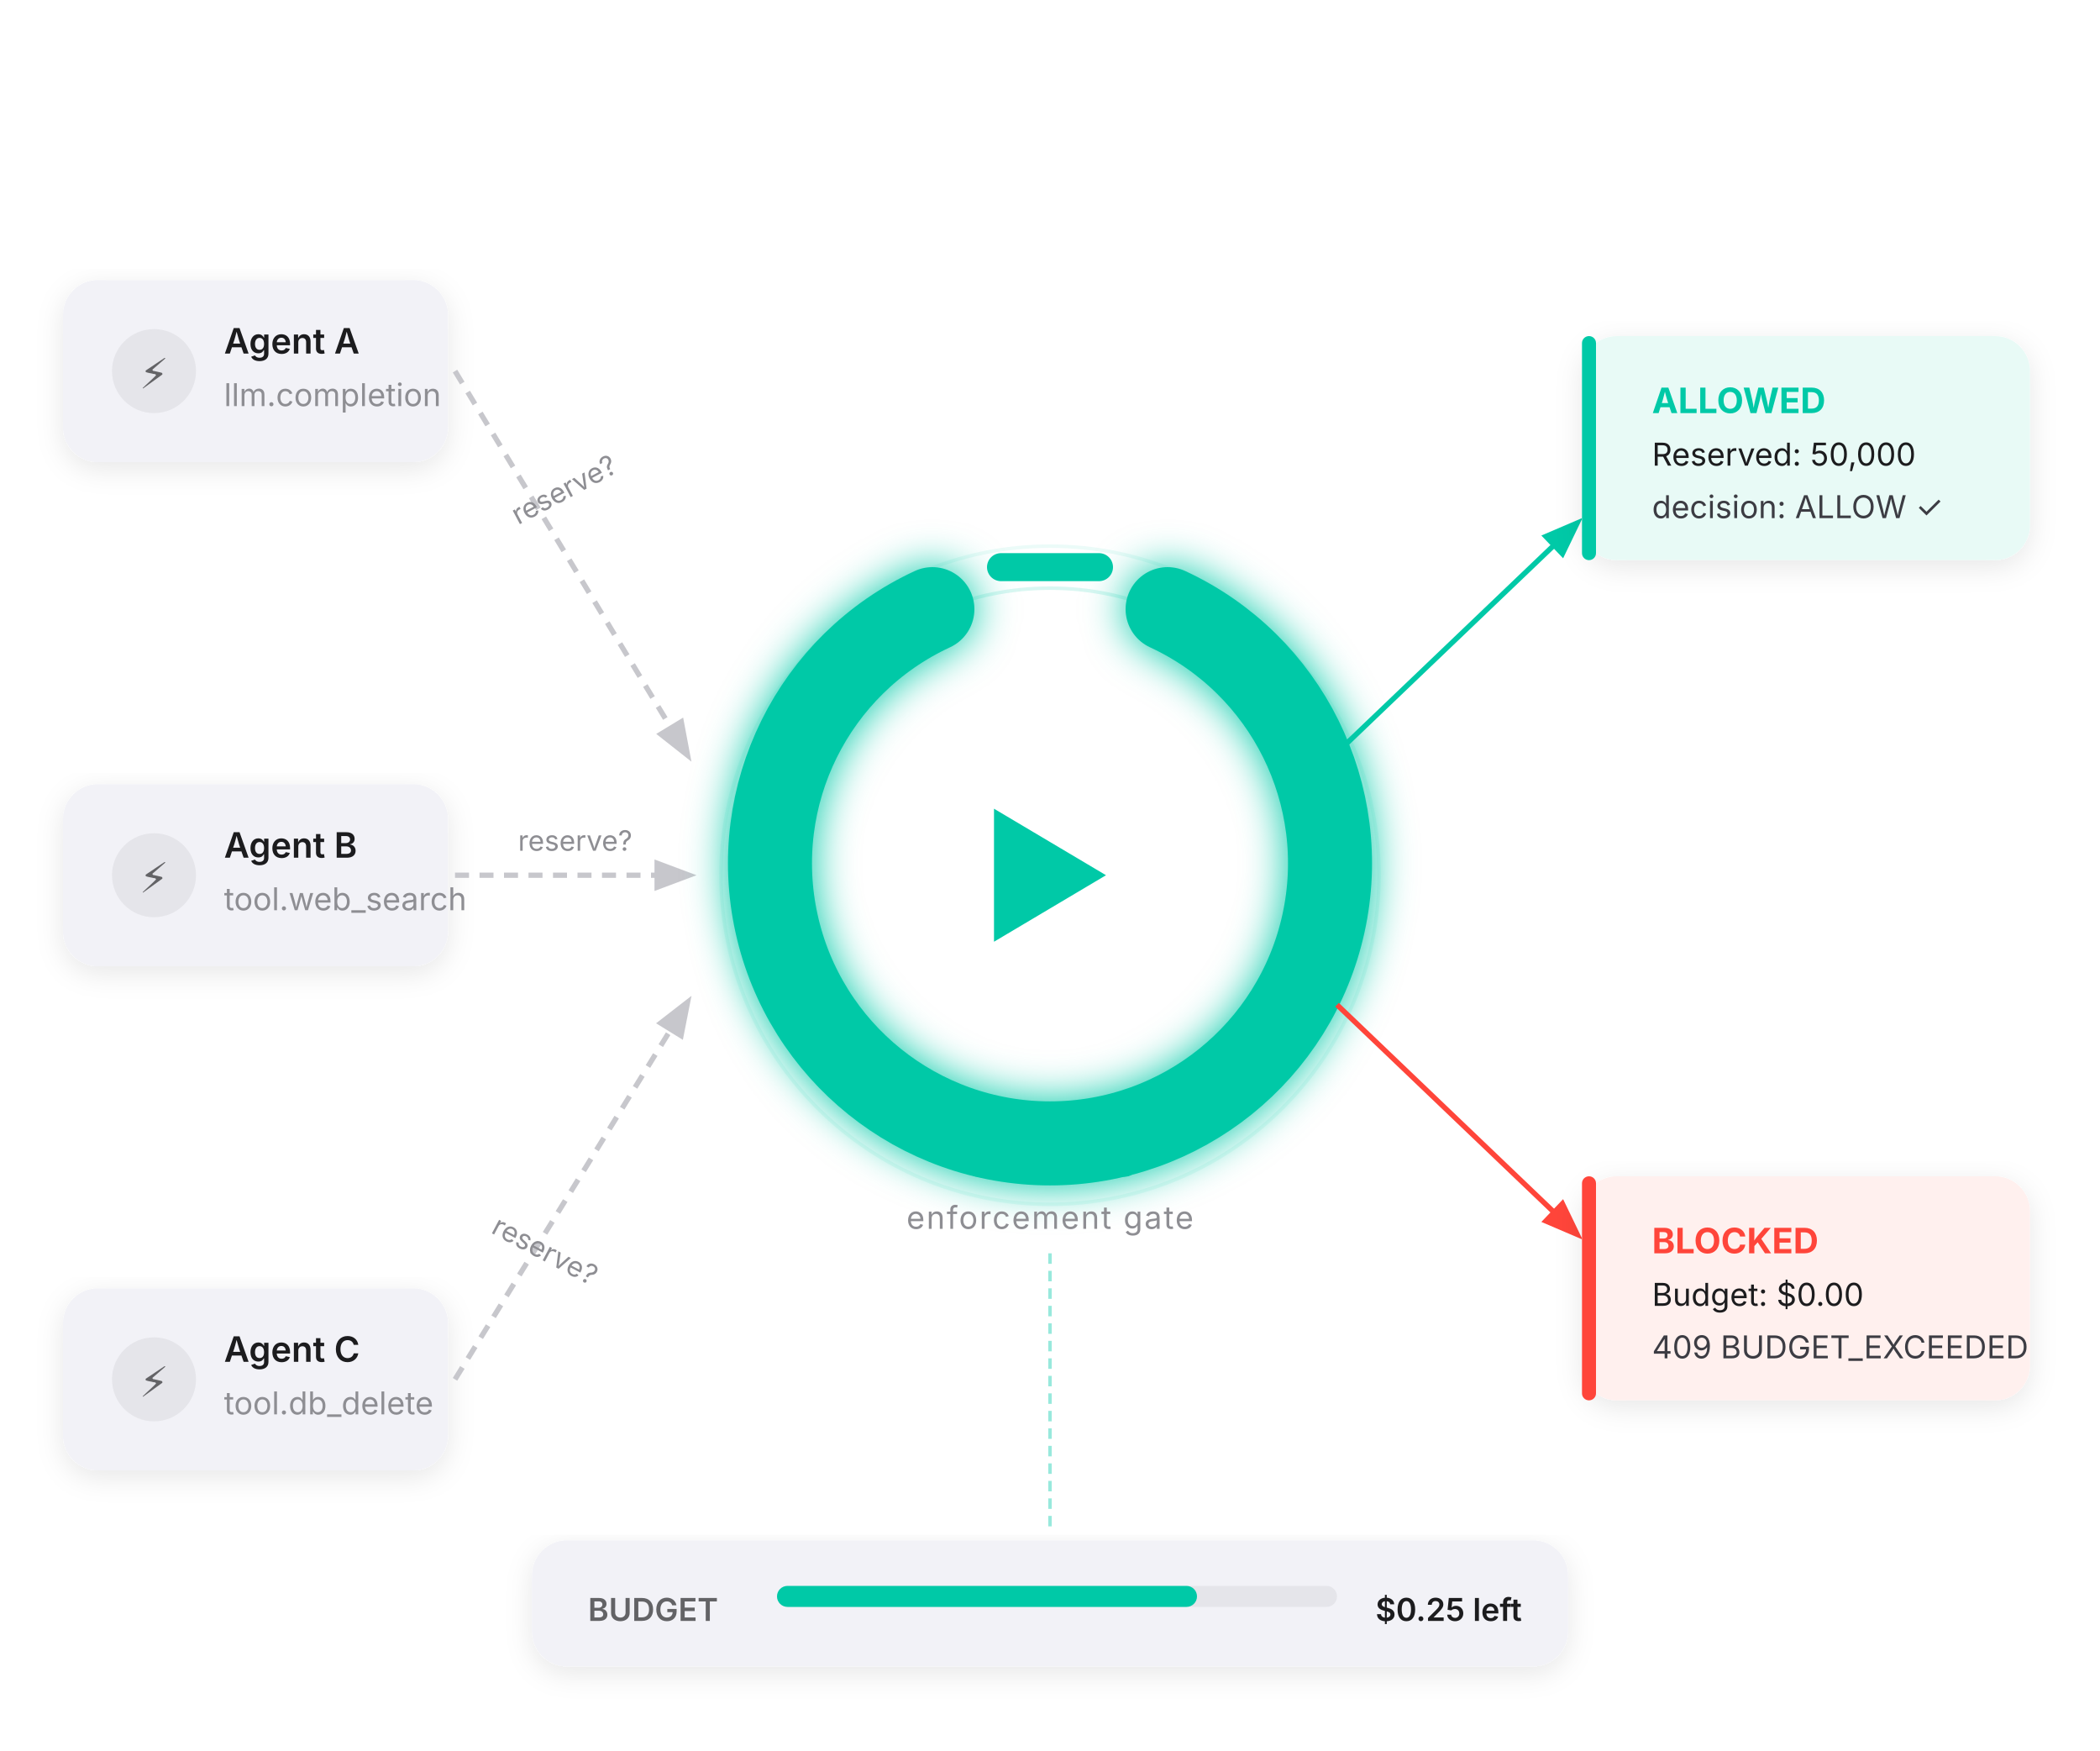
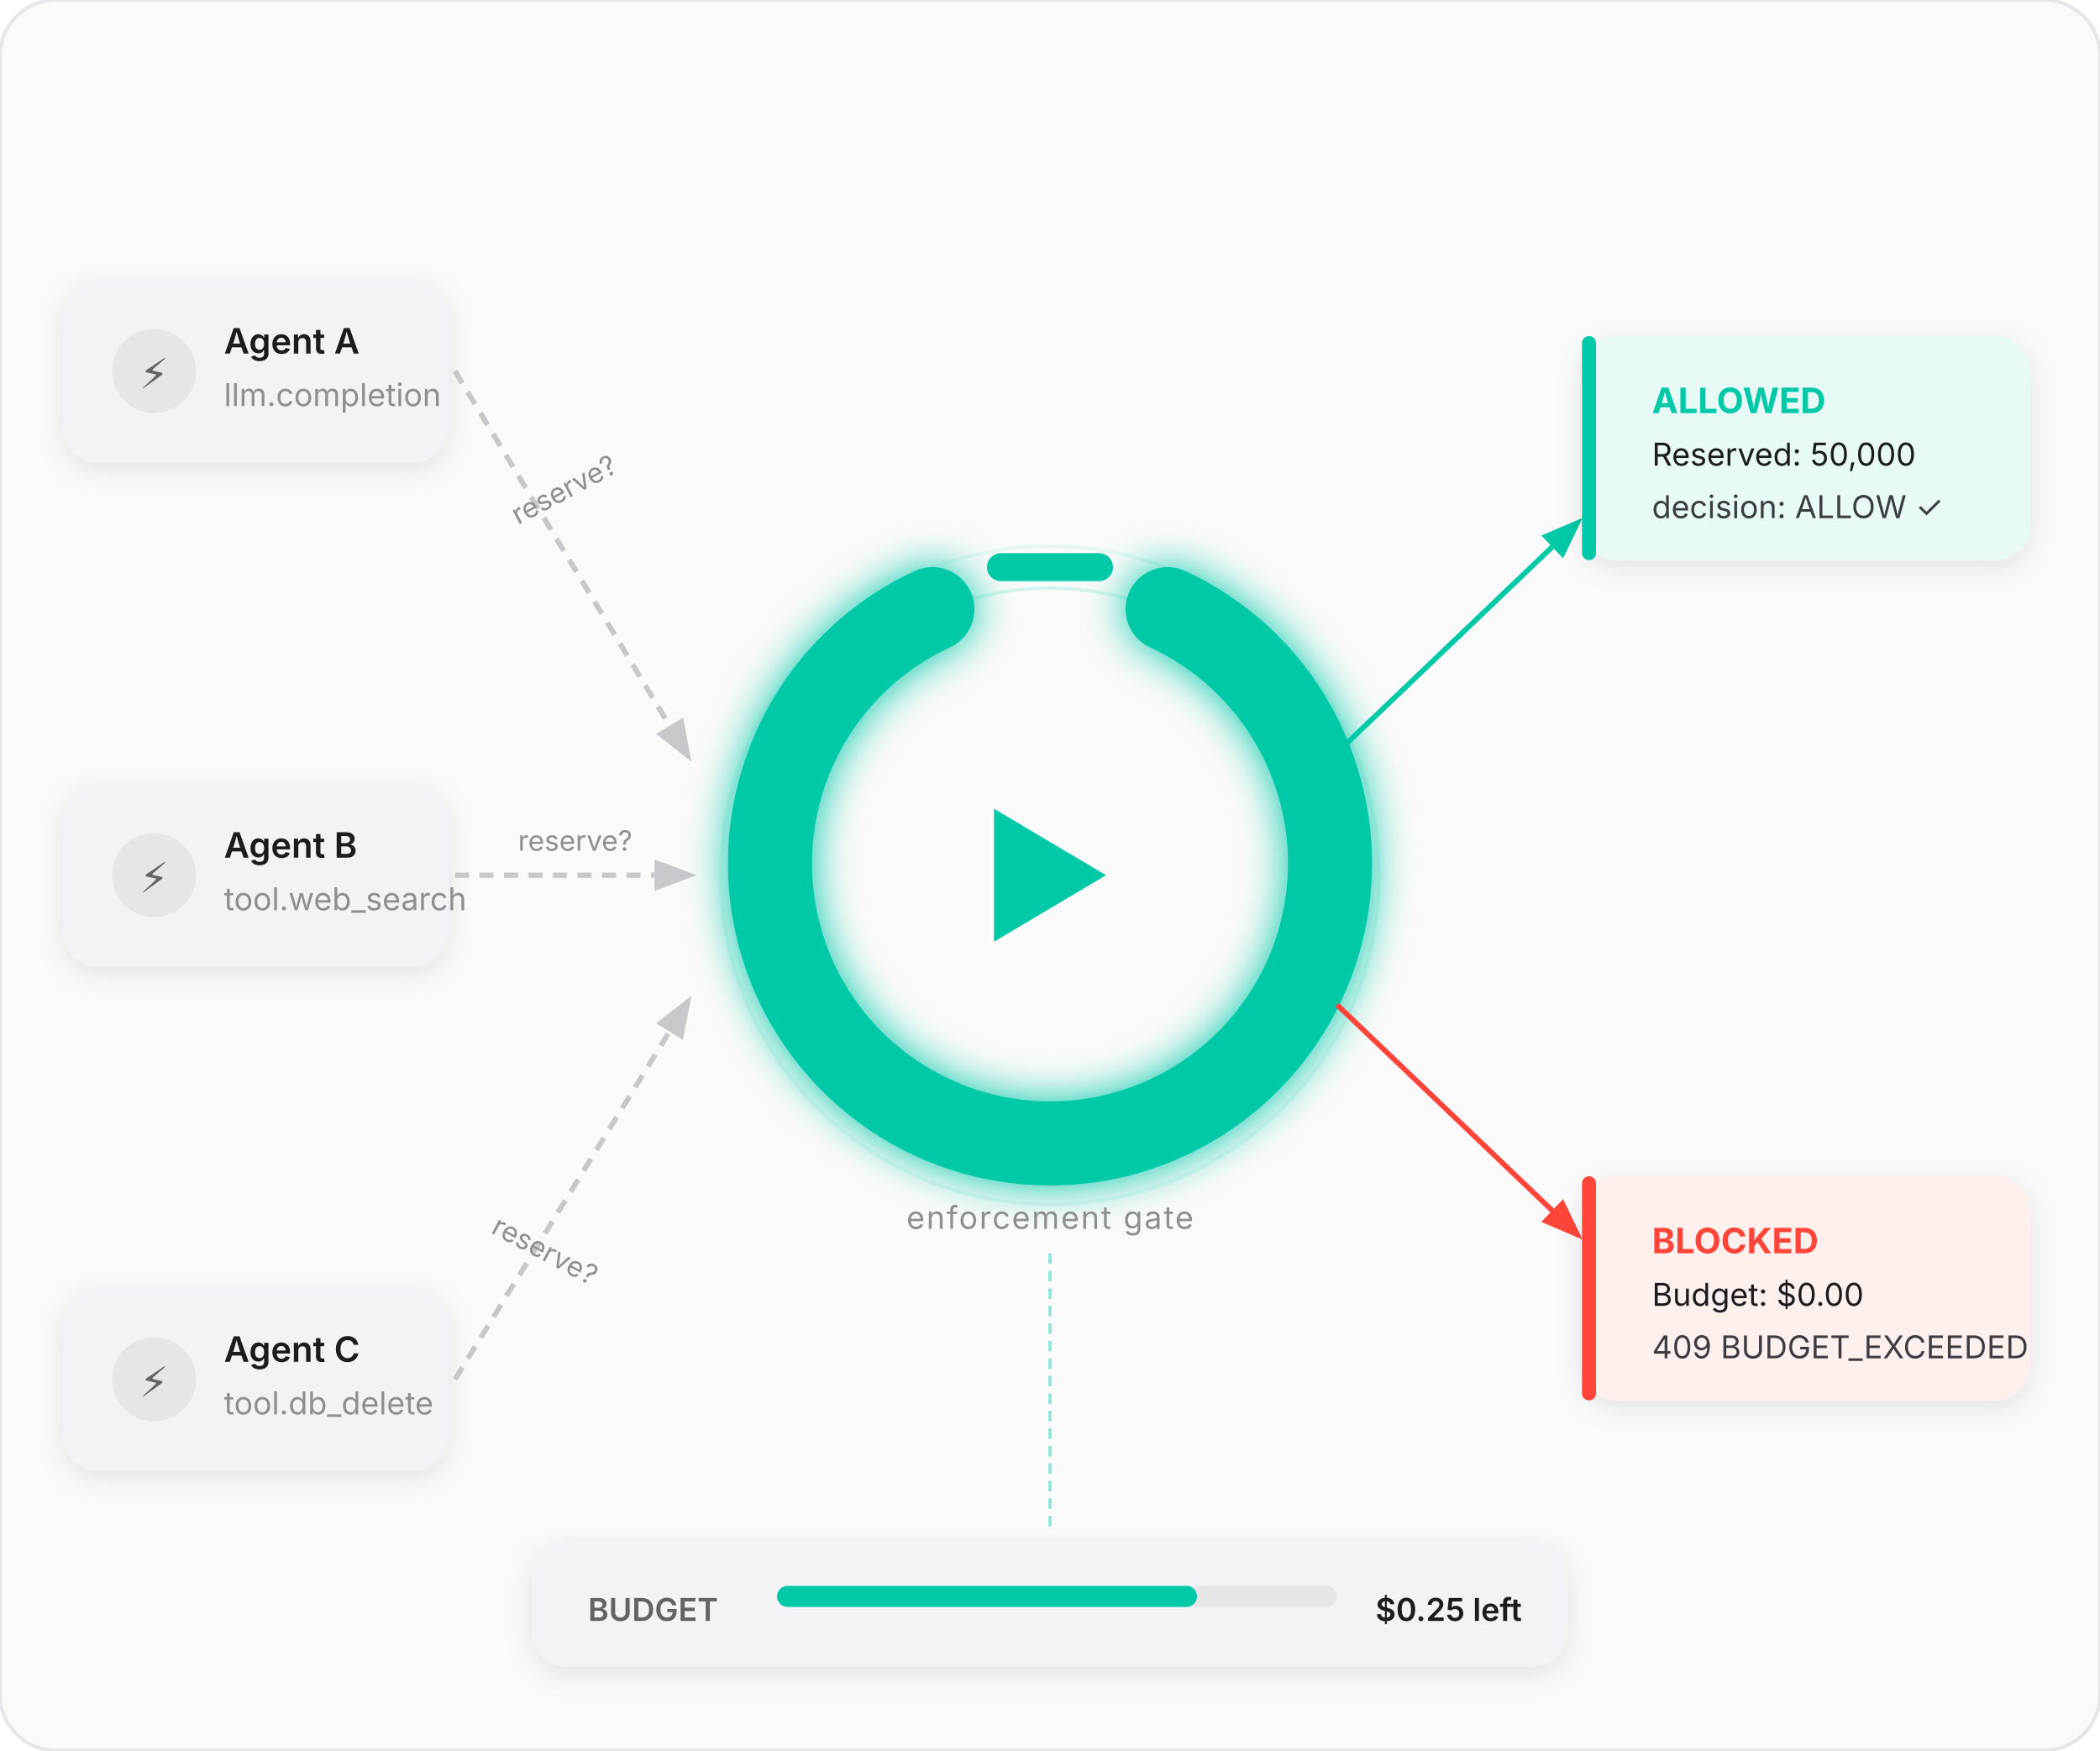
<svg xmlns="http://www.w3.org/2000/svg" viewBox="0 0 600 500" width="600" height="500">
  <defs>
    <filter id="glow" x="-30%" y="-30%" width="160%" height="160%">
      <feGaussianBlur stdDeviation="6" result="blur" />
      <feMerge>
        <feMergeNode in="blur" />
        <feMergeNode in="SourceGraphic" />
      </feMerge>
    </filter>
    <filter id="shadow" x="-10%" y="-10%" width="120%" height="140%">
      <feDropShadow dx="0" dy="2" stdDeviation="4" flood-color="#00000018" />
    </filter>
    <marker id="arr-teal" markerWidth="8" markerHeight="8" refX="6" refY="3" orient="auto">
      <path d="M0,0 L0,6 L8,3 z" fill="#00C9A7" />
    </marker>
    <marker id="arr-red" markerWidth="8" markerHeight="8" refX="6" refY="3" orient="auto">
      <path d="M0,0 L0,6 L8,3 z" fill="#FF453A" />
    </marker>
    <marker id="arr-gray" markerWidth="8" markerHeight="8" refX="6" refY="3" orient="auto">
      <path d="M0,0 L0,6 L8,3 z" fill="#C7C7CC" />
    </marker>
  </defs>
+   <rect x="0" y="0" width="600" height="500" rx="16" fill="#FAFAFA" stroke="#E5E5EA" stroke-width="1" />
  <rect x="18" y="80" width="110" height="52" rx="10" fill="#F2F2F7" filter="url(#shadow)" />
  <circle cx="44" cy="106" r="12" fill="#E5E5EA" />
  <text x="44" y="111" text-anchor="middle" font-size="12" fill="#636366">⚡</text>
  <text x="64" y="101" font-size="10" font-weight="600" fill="#1C1C1E" font-family="-apple-system,sans-serif">Agent A</text>
  <text x="64" y="116" font-size="9" fill="#8E8E93" font-family="-apple-system,sans-serif">llm.completion</text>
  <rect x="18" y="224" width="110" height="52" rx="10" fill="#F2F2F7" filter="url(#shadow)" />
  <circle cx="44" cy="250" r="12" fill="#E5E5EA" />
  <text x="44" y="255" text-anchor="middle" font-size="12" fill="#636366">⚡</text>
  <text x="64" y="245" font-size="10" font-weight="600" fill="#1C1C1E" font-family="-apple-system,sans-serif">Agent B</text>
  <text x="64" y="260" font-size="9" fill="#8E8E93" font-family="-apple-system,sans-serif">tool.web_search</text>
  <rect x="18" y="368" width="110" height="52" rx="10" fill="#F2F2F7" filter="url(#shadow)" />
  <circle cx="44" cy="394" r="12" fill="#E5E5EA" />
  <text x="44" y="399" text-anchor="middle" font-size="12" fill="#636366">⚡</text>
  <text x="64" y="389" font-size="10" font-weight="600" fill="#1C1C1E" font-family="-apple-system,sans-serif">Agent C</text>
  <text x="64" y="404" font-size="9" fill="#8E8E93" font-family="-apple-system,sans-serif">tool.db_delete</text>
  <line x1="130" y1="106" x2="196" y2="215" stroke="#C7C7CC" stroke-width="1.5" stroke-dasharray="4,3" marker-end="url(#arr-gray)" />
  <line x1="130" y1="250" x2="196" y2="250" stroke="#C7C7CC" stroke-width="1.5" stroke-dasharray="4,3" marker-end="url(#arr-gray)" />
  <line x1="130" y1="394" x2="196" y2="287" stroke="#C7C7CC" stroke-width="1.5" stroke-dasharray="4,3" marker-end="url(#arr-gray)" />
  <text x="148" y="150" font-size="8" fill="#8E8E93" font-family="-apple-system,sans-serif" transform="rotate(-28,148,150)">reserve?</text>
  <text x="148" y="243" font-size="8" fill="#8E8E93" font-family="-apple-system,sans-serif">reserve?</text>
  <text x="140" y="352" font-size="8" fill="#8E8E93" font-family="-apple-system,sans-serif" transform="rotate(28,140,352)">reserve?</text>
  <circle cx="300" cy="250" r="82" fill="none" stroke="#00C9A7" stroke-width="1" opacity="0.15" />
  <circle cx="300" cy="250" r="94" fill="none" stroke="#00C9A7" stroke-width="1" opacity="0.08" />
  <path d="M 333.6 174.0 A 80 80 0 1 1 266.4 174.0" fill="none" stroke="#00C9A7" stroke-width="24" stroke-linecap="round" filter="url(#glow)" />
  <line x1="286" y1="162" x2="314" y2="162" stroke="#00C9A7" stroke-width="8" stroke-linecap="round" />
  <path d="M 316 250 L 284 231 L 284 269 Z" fill="#00C9A7" />
  <text x="300" y="336" text-anchor="middle" font-size="11" font-weight="700" fill="#00C9A7" font-family="-apple-system,sans-serif" letter-spacing="0.1em">CYCLES</text>
  <text x="300" y="351" text-anchor="middle" font-size="9" fill="#8E8E93" font-family="-apple-system,sans-serif" letter-spacing="0.05em">enforcement gate</text>
  <line x1="382" y1="215" x2="450" y2="150" stroke="#00C9A7" stroke-width="1.5" marker-end="url(#arr-teal)" />
  <rect x="452" y="96" width="128" height="64" rx="10" fill="#E8FAF6" filter="url(#shadow)" />
  <rect x="452" y="96" width="4" height="64" rx="2" fill="#00C9A7" />
  <text x="472" y="118" font-size="10" font-weight="700" fill="#00C9A7" font-family="-apple-system,sans-serif">ALLOWED</text>
  <text x="472" y="133" font-size="9" fill="#1C1C1E" font-family="-apple-system,sans-serif">Reserved: 50,000</text>
  <text x="472" y="148" font-size="9" fill="#3C3C43" font-family="-apple-system,sans-serif">decision: ALLOW ✓</text>
  <line x1="382" y1="287" x2="450" y2="352" stroke="#FF453A" stroke-width="1.5" marker-end="url(#arr-red)" />
  <rect x="452" y="336" width="128" height="64" rx="10" fill="#FFF0EE" filter="url(#shadow)" />
  <rect x="452" y="336" width="4" height="64" rx="2" fill="#FF453A" />
  <text x="472" y="358" font-size="10" font-weight="700" fill="#FF453A" font-family="-apple-system,sans-serif">BLOCKED</text>
  <text x="472" y="373" font-size="9" fill="#1C1C1E" font-family="-apple-system,sans-serif">Budget: $0.00</text>
  <text x="472" y="388" font-size="9" fill="#3C3C43" font-family="-apple-system,sans-serif">409 BUDGET_EXCEEDED</text>
  <rect x="152" y="440" width="296" height="36" rx="10" fill="#F2F2F7" filter="url(#shadow)" />
  <text x="168" y="463" font-size="9" font-weight="600" fill="#636366" font-family="-apple-system,sans-serif">BUDGET</text>
  <rect x="222" y="453" width="160" height="6" rx="3" fill="#E5E5EA" />
  <rect x="222" y="453" width="120" height="6" rx="3" fill="#00C9A7" />
  <text x="393" y="463" font-size="9" fill="#1C1C1E" font-family="-apple-system,sans-serif" font-weight="600">$0.25 left</text>
  <line x1="300" y1="358" x2="300" y2="436" stroke="#00C9A7" stroke-width="1" stroke-dasharray="3,2" opacity="0.4" />
</svg>
